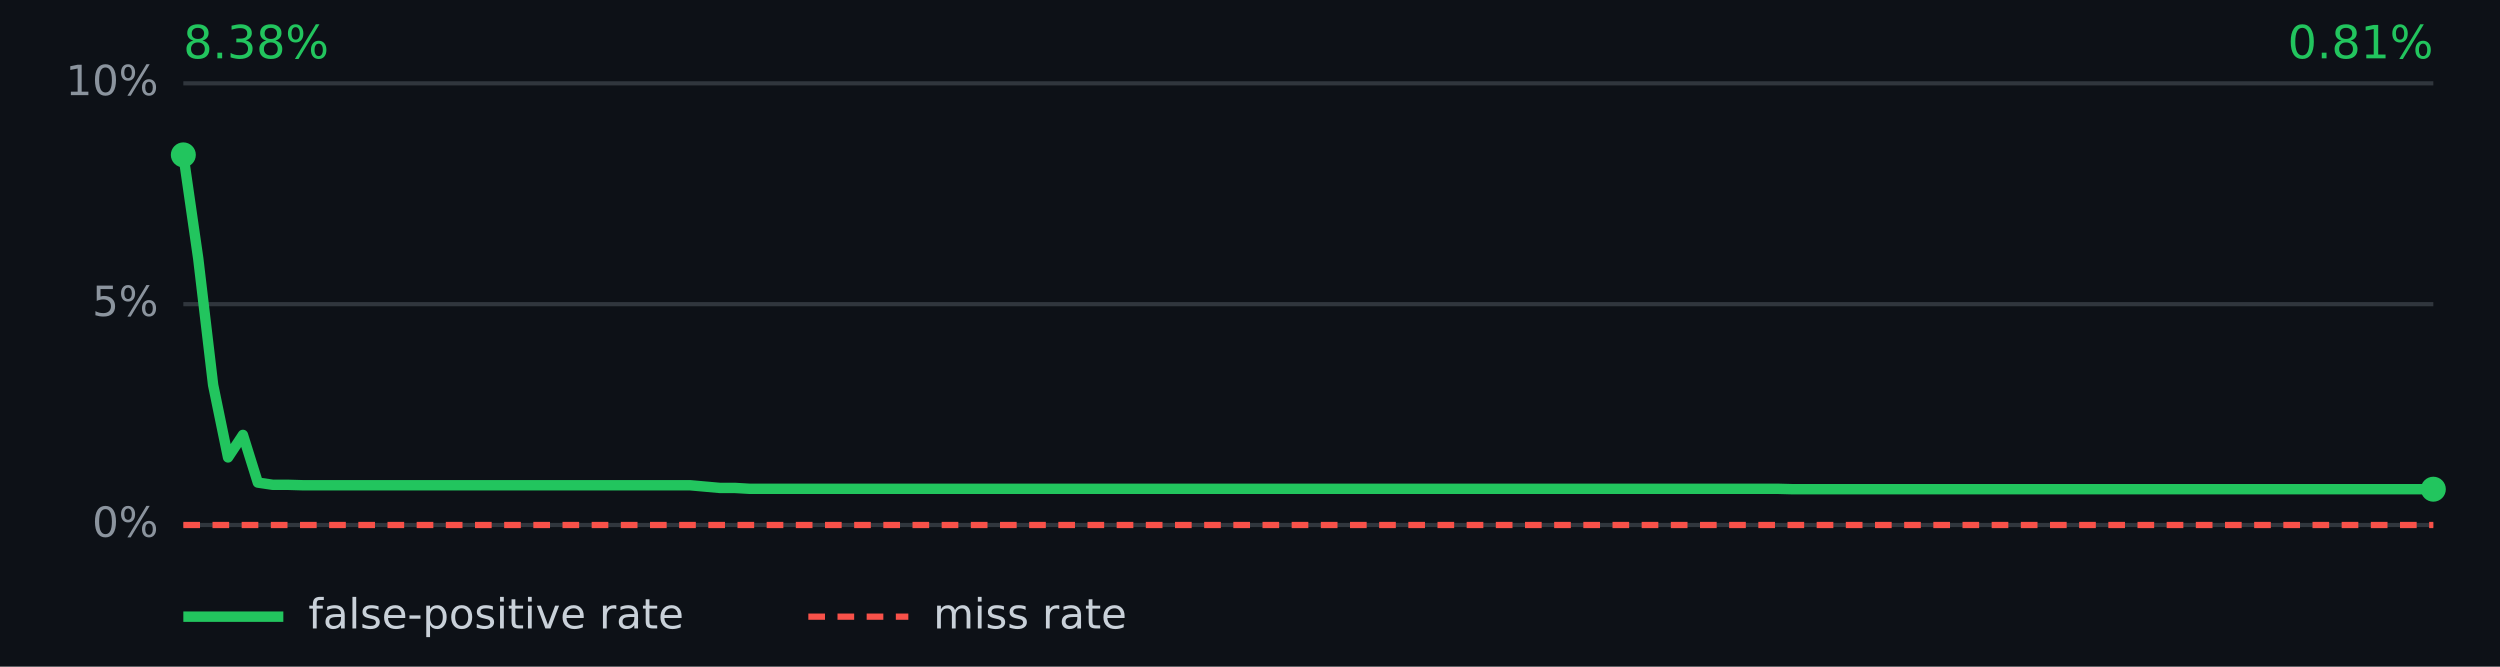
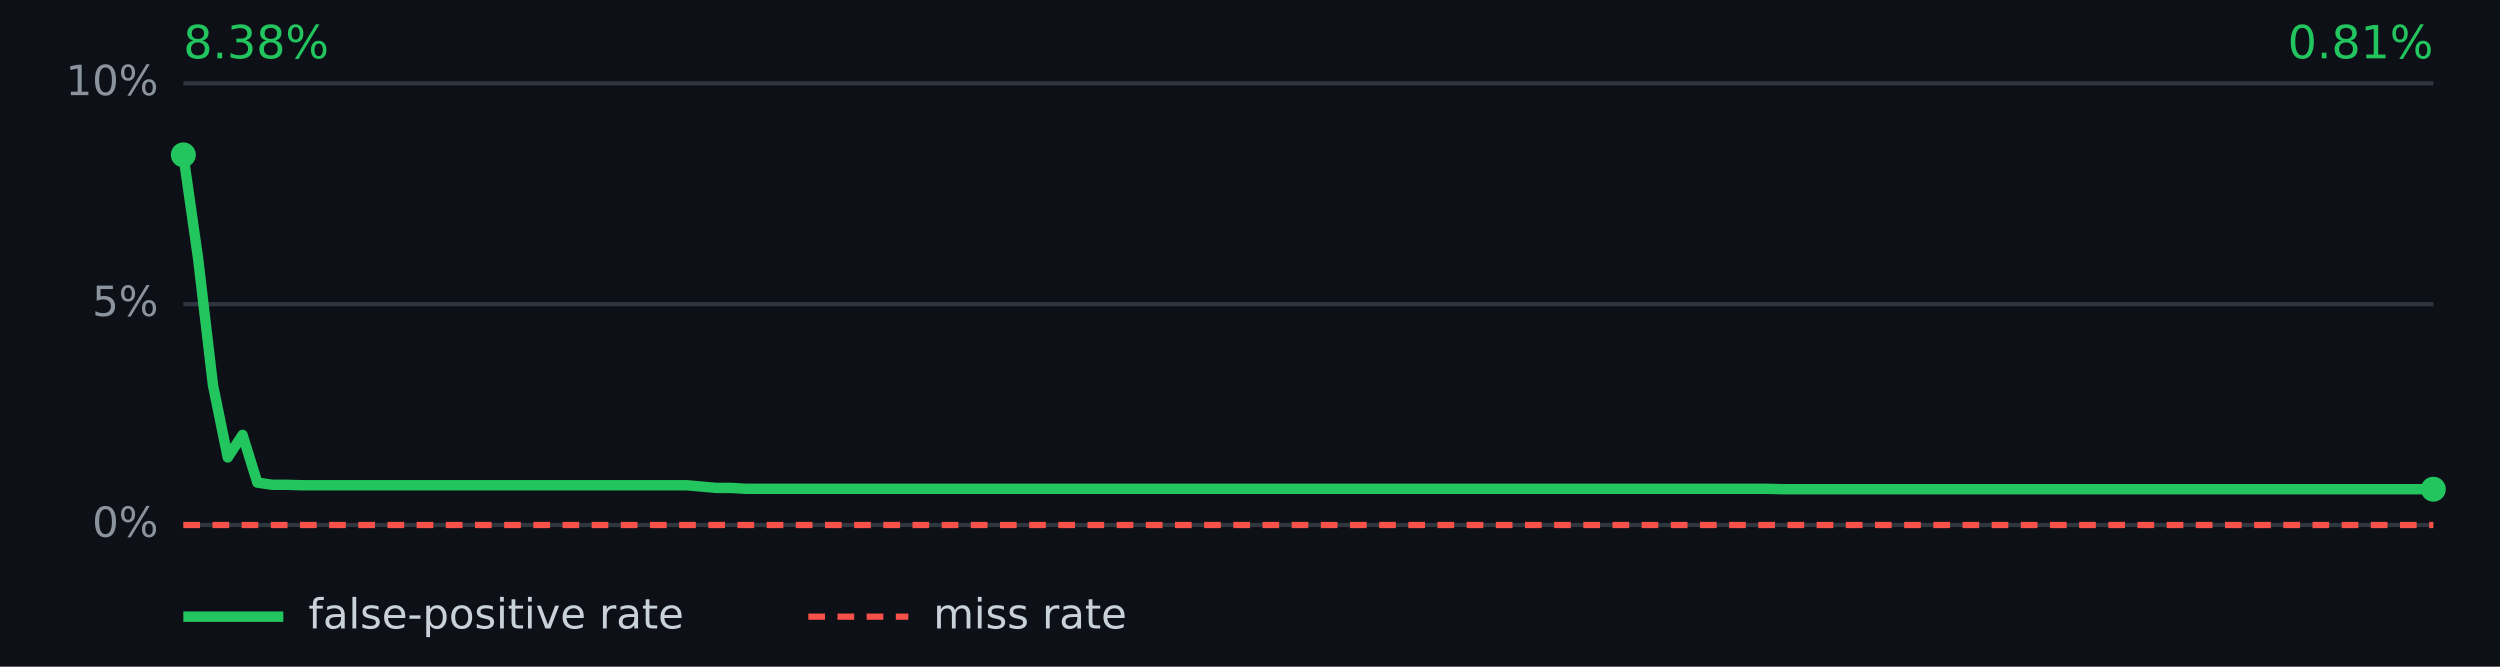
<svg xmlns="http://www.w3.org/2000/svg" width="600" height="160" role="img" aria-label="false-positive rate trend: 8.38% to 0.81%">
  <rect width="100%" height="160" fill="#0d1117" />
  <line x1="44" y1="20.00" x2="584" y2="20.00" stroke="#30363d" stroke-width="1" />
  <text x="38" y="20.00" font-family="Verdana,Geneva,DejaVu Sans,sans-serif" font-size="10" fill="#8b949e" text-anchor="end" dominant-baseline="middle">10%</text>
  <line x1="44" y1="73.00" x2="584" y2="73.00" stroke="#30363d" stroke-width="1" />
  <text x="38" y="73.00" font-family="Verdana,Geneva,DejaVu Sans,sans-serif" font-size="10" fill="#8b949e" text-anchor="end" dominant-baseline="middle">5%</text>
  <line x1="44" y1="126.00" x2="584" y2="126.00" stroke="#30363d" stroke-width="1" />
  <text x="38" y="126.00" font-family="Verdana,Geneva,DejaVu Sans,sans-serif" font-size="10" fill="#8b949e" text-anchor="end" dominant-baseline="middle">0%</text>
-   <polyline points="44.00,126.00 47.78,126.00 51.55,126.00 55.33,126.00 59.10,126.00 62.88,126.00 66.66,126.00 70.43,126.00 74.21,126.00 77.99,126.00 81.76,126.00 85.54,126.00 89.31,126.00 93.09,126.00 96.87,126.00 100.64,126.00 104.42,126.00 108.20,126.00 111.97,126.00 115.75,126.00 119.52,126.00 123.30,126.00 127.08,126.00 130.85,126.00 134.63,126.00 138.41,126.00 142.18,126.00 145.96,126.00 149.73,126.00 153.51,126.00 157.29,126.00 161.06,126.00 164.84,126.00 168.62,126.00 172.39,126.00 176.17,126.00 179.94,126.00 183.72,126.00 187.50,126.00 191.27,126.00 195.05,126.00 198.83,126.00 202.60,126.00 206.38,126.00 210.15,126.00 213.93,126.00 217.71,126.00 221.48,126.00 225.26,126.00 229.03,126.00 232.81,126.00 236.59,126.00 240.36,126.00 244.14,126.00 247.92,126.00 251.69,126.00 255.47,126.00 259.24,126.00 263.02,126.00 266.80,126.00 270.57,126.00 274.35,126.00 278.13,126.00 281.90,126.00 285.68,126.00 289.45,126.00 293.23,126.00 297.01,126.00 300.78,126.00 304.56,126.00 308.34,126.00 312.11,126.00 315.89,126.00 319.66,126.00 323.44,126.00 327.22,126.00 330.99,126.00 334.77,126.00 338.55,126.00 342.32,126.00 346.10,126.00 349.87,126.00 353.65,126.00 357.43,126.00 361.20,126.00 364.98,126.00 368.76,126.00 372.53,126.00 376.31,126.00 380.08,126.00 383.86,126.00 387.64,126.00 391.41,126.00 395.19,126.00 398.97,126.00 402.74,126.00 406.52,126.00 410.29,126.00 414.07,126.00 417.85,126.00 421.62,126.00 425.40,126.00 429.17,126.00 432.95,126.00 436.73,126.00 440.50,126.00 444.28,126.00 448.06,126.00 451.83,126.00 455.61,126.00 459.38,126.00 463.16,126.00 466.94,126.00 470.71,126.00 474.49,126.00 478.27,126.00 482.04,126.00 485.82,126.00 489.59,126.00 493.37,126.00 497.15,126.00 500.92,126.00 504.70,126.00 508.48,126.00 512.25,126.00 516.03,126.00 519.80,126.00 523.58,126.00 527.36,126.00 531.13,126.00 534.91,126.00 538.69,126.00 542.46,126.00 546.24,126.00 550.01,126.00 553.79,126.00 557.57,126.00 561.34,126.00 565.12,126.00 568.90,126.00 572.67,126.00 576.45,126.00 580.22,126.00 584.00,126.00" fill="none" stroke="#f85149" stroke-width="1.5" stroke-dasharray="4,3" />
-   <polyline points="44.00,37.17 47.58,62.08 51.15,92.40 54.73,109.78 58.30,104.38 61.88,115.82 65.46,116.35 69.03,116.35 72.61,116.46 76.19,116.46 79.76,116.46 83.34,116.46 86.91,116.46 90.49,116.46 94.07,116.46 97.64,116.46 101.22,116.46 104.79,116.46 108.37,116.46 111.95,116.46 115.52,116.46 119.10,116.46 122.68,116.46 126.25,116.46 129.83,116.46 133.40,116.46 136.98,116.46 140.56,116.46 144.13,116.46 147.71,116.46 151.28,116.46 154.86,116.46 158.44,116.46 162.01,116.46 165.59,116.46 169.17,116.78 172.74,117.10 176.32,117.10 179.89,117.31 183.47,117.31 187.05,117.31 190.62,117.31 194.20,117.31 197.77,117.31 201.35,117.31 204.93,117.31 208.50,117.31 212.08,117.31 215.66,117.31 219.23,117.31 222.81,117.31 226.38,117.31 229.96,117.31 233.54,117.31 237.11,117.31 240.69,117.31 244.26,117.31 247.84,117.31 251.42,117.31 254.99,117.31 258.57,117.31 262.15,117.31 265.72,117.31 269.30,117.31 272.87,117.31 276.45,117.31 280.03,117.31 283.60,117.31 287.18,117.31 290.75,117.31 294.33,117.31 297.91,117.31 301.48,117.31 305.06,117.31 308.64,117.31 312.21,117.31 315.79,117.31 319.36,117.31 322.94,117.31 326.52,117.31 330.09,117.31 333.67,117.31 337.25,117.31 340.82,117.31 344.40,117.31 347.97,117.31 351.55,117.31 355.13,117.31 358.70,117.31 362.28,117.31 365.85,117.31 369.43,117.31 373.01,117.31 376.58,117.31 380.16,117.31 383.74,117.31 387.31,117.31 390.89,117.31 394.46,117.31 398.04,117.31 401.62,117.31 405.19,117.31 408.77,117.31 412.34,117.31 415.92,117.31 419.50,117.31 423.07,117.31 426.65,117.31 430.23,117.41 433.80,117.41 437.38,117.41 440.95,117.41 444.53,117.41 448.11,117.41 451.68,117.41 455.26,117.41 458.83,117.41 462.41,117.41 465.99,117.41 469.56,117.41 473.14,117.41 476.72,117.41 480.29,117.41 483.87,117.41 487.44,117.41 491.02,117.41 494.60,117.41 498.17,117.41 501.75,117.41 505.32,117.41 508.90,117.41 512.48,117.41 516.05,117.41 519.63,117.41 523.21,117.41 526.78,117.41 530.36,117.41 533.93,117.41 537.51,117.41 541.09,117.41 544.66,117.41 548.24,117.41 551.81,117.41 555.39,117.41 558.97,117.41 562.54,117.41 566.12,117.41 569.70,117.41 573.27,117.41 576.85,117.41 580.42,117.41 584.00,117.41" fill="none" stroke="#22c55e" stroke-width="2.5" stroke-linejoin="round" />
+   <polyline points="44.00,126.00 47.75,126.00 51.50,126.00 55.25,126.00 59.00,126.00 62.75,126.00 66.50,126.00 70.25,126.00 74.00,126.00 77.75,126.00 81.50,126.00 85.25,126.00 89.00,126.00 92.75,126.00 96.50,126.00 100.25,126.00 104.00,126.00 107.75,126.00 111.50,126.00 115.25,126.00 119.00,126.00 122.75,126.00 126.50,126.00 130.25,126.00 134.00,126.00 137.75,126.00 141.50,126.00 145.25,126.00 149.00,126.00 152.75,126.00 156.50,126.00 160.25,126.00 164.00,126.00 167.75,126.00 171.50,126.00 175.25,126.00 179.00,126.00 182.75,126.00 186.50,126.00 190.25,126.00 194.00,126.00 197.75,126.00 201.50,126.00 205.25,126.00 209.00,126.00 212.75,126.00 216.50,126.00 220.25,126.00 224.00,126.00 227.75,126.00 231.50,126.00 235.25,126.00 239.00,126.00 242.75,126.00 246.50,126.00 250.25,126.00 254.00,126.00 257.75,126.00 261.50,126.00 265.25,126.00 269.00,126.00 272.75,126.00 276.50,126.00 280.25,126.00 284.00,126.00 287.75,126.00 291.50,126.00 295.25,126.00 299.00,126.00 302.75,126.00 306.50,126.00 310.25,126.00 314.00,126.00 317.75,126.00 321.50,126.00 325.25,126.00 329.00,126.00 332.75,126.00 336.50,126.00 340.25,126.00 344.00,126.00 347.75,126.00 351.50,126.00 355.25,126.00 359.00,126.00 362.75,126.00 366.50,126.00 370.25,126.00 374.00,126.00 377.75,126.00 381.50,126.00 385.25,126.00 389.00,126.00 392.75,126.00 396.50,126.00 400.25,126.00 404.00,126.00 407.75,126.00 411.50,126.00 415.25,126.00 419.00,126.00 422.75,126.00 426.50,126.00 430.25,126.00 434.00,126.00 437.75,126.00 441.50,126.00 445.25,126.00 449.00,126.00 452.75,126.00 456.50,126.00 460.25,126.00 464.00,126.00 467.75,126.00 471.50,126.00 475.25,126.00 479.00,126.00 482.75,126.00 486.50,126.00 490.25,126.00 494.00,126.00 497.75,126.00 501.50,126.00 505.25,126.00 509.00,126.00 512.75,126.00 516.50,126.00 520.25,126.00 524.00,126.00 527.75,126.00 531.50,126.00 535.25,126.00 539.00,126.00 542.75,126.00 546.50,126.00 550.25,126.00 554.00,126.00 557.75,126.00 561.50,126.00 565.25,126.00 569.00,126.00 572.75,126.00 576.50,126.00 580.25,126.00 584.00,126.00" fill="none" stroke="#f85149" stroke-width="1.5" stroke-dasharray="4,3" />
+   <polyline points="44.00,37.17 47.55,62.08 51.11,92.40 54.66,109.78 58.21,104.38 61.76,115.82 65.32,116.35 68.87,116.35 72.42,116.46 75.97,116.46 79.53,116.46 83.08,116.46 86.63,116.46 90.18,116.46 93.74,116.46 97.29,116.46 100.84,116.46 104.39,116.46 107.95,116.46 111.50,116.46 115.05,116.46 118.61,116.46 122.16,116.46 125.71,116.46 129.26,116.46 132.82,116.46 136.37,116.46 139.92,116.46 143.47,116.46 147.03,116.46 150.58,116.46 154.13,116.46 157.68,116.46 161.24,116.46 164.79,116.46 168.34,116.78 171.89,117.10 175.45,117.10 179.00,117.31 182.55,117.31 186.11,117.31 189.66,117.31 193.21,117.31 196.76,117.31 200.32,117.31 203.87,117.31 207.42,117.31 210.97,117.31 214.53,117.31 218.08,117.31 221.63,117.31 225.18,117.31 228.74,117.31 232.29,117.31 235.84,117.31 239.39,117.31 242.95,117.31 246.50,117.31 250.05,117.31 253.61,117.31 257.16,117.31 260.71,117.31 264.26,117.31 267.82,117.31 271.37,117.31 274.92,117.31 278.47,117.31 282.03,117.31 285.58,117.31 289.13,117.31 292.68,117.31 296.24,117.31 299.79,117.31 303.34,117.31 306.89,117.31 310.45,117.31 314.00,117.31 317.55,117.31 321.11,117.31 324.66,117.31 328.21,117.31 331.76,117.31 335.32,117.31 338.87,117.31 342.42,117.31 345.97,117.31 349.53,117.31 353.08,117.31 356.63,117.31 360.18,117.31 363.74,117.31 367.29,117.31 370.84,117.31 374.39,117.31 377.95,117.31 381.50,117.31 385.05,117.31 388.61,117.31 392.16,117.31 395.71,117.31 399.26,117.31 402.82,117.31 406.37,117.31 409.92,117.31 413.47,117.31 417.03,117.31 420.58,117.31 424.13,117.31 427.68,117.41 431.24,117.41 434.79,117.41 438.34,117.41 441.89,117.41 445.45,117.41 449.00,117.41 452.55,117.41 456.11,117.41 459.66,117.41 463.21,117.41 466.76,117.41 470.32,117.41 473.87,117.41 477.42,117.41 480.97,117.41 484.53,117.41 488.08,117.41 491.63,117.41 495.18,117.41 498.74,117.41 502.29,117.41 505.84,117.41 509.39,117.41 512.95,117.41 516.50,117.41 520.05,117.41 523.61,117.41 527.16,117.41 530.71,117.41 534.26,117.41 537.82,117.41 541.37,117.41 544.92,117.41 548.47,117.41 552.03,117.41 555.58,117.41 559.13,117.41 562.68,117.41 566.24,117.41 569.79,117.41 573.34,117.41 576.89,117.41 580.45,117.41 584.00,117.41" fill="none" stroke="#22c55e" stroke-width="2.5" stroke-linejoin="round" />
  <circle cx="44.00" cy="37.17" r="3" fill="#22c55e" />
  <circle cx="584.00" cy="117.41" r="3" fill="#22c55e" />
  <text x="44.00" y="14" font-family="Verdana,Geneva,DejaVu Sans,sans-serif" font-size="11" fill="#22c55e" text-anchor="start">8.38%</text>
  <text x="584.00" y="14" font-family="Verdana,Geneva,DejaVu Sans,sans-serif" font-size="11" fill="#22c55e" text-anchor="end">0.81%</text>
  <line x1="44" y1="148" x2="68" y2="148" stroke="#22c55e" stroke-width="2.5" />
  <text x="74" y="148" font-family="Verdana,Geneva,DejaVu Sans,sans-serif" font-size="10" fill="#c9d1d9" dominant-baseline="middle">false-positive rate</text>
  <line x1="194" y1="148" x2="218" y2="148" stroke="#f85149" stroke-width="1.5" stroke-dasharray="4,3" />
  <text x="224" y="148" font-family="Verdana,Geneva,DejaVu Sans,sans-serif" font-size="10" fill="#c9d1d9" dominant-baseline="middle">miss rate</text>
</svg>
